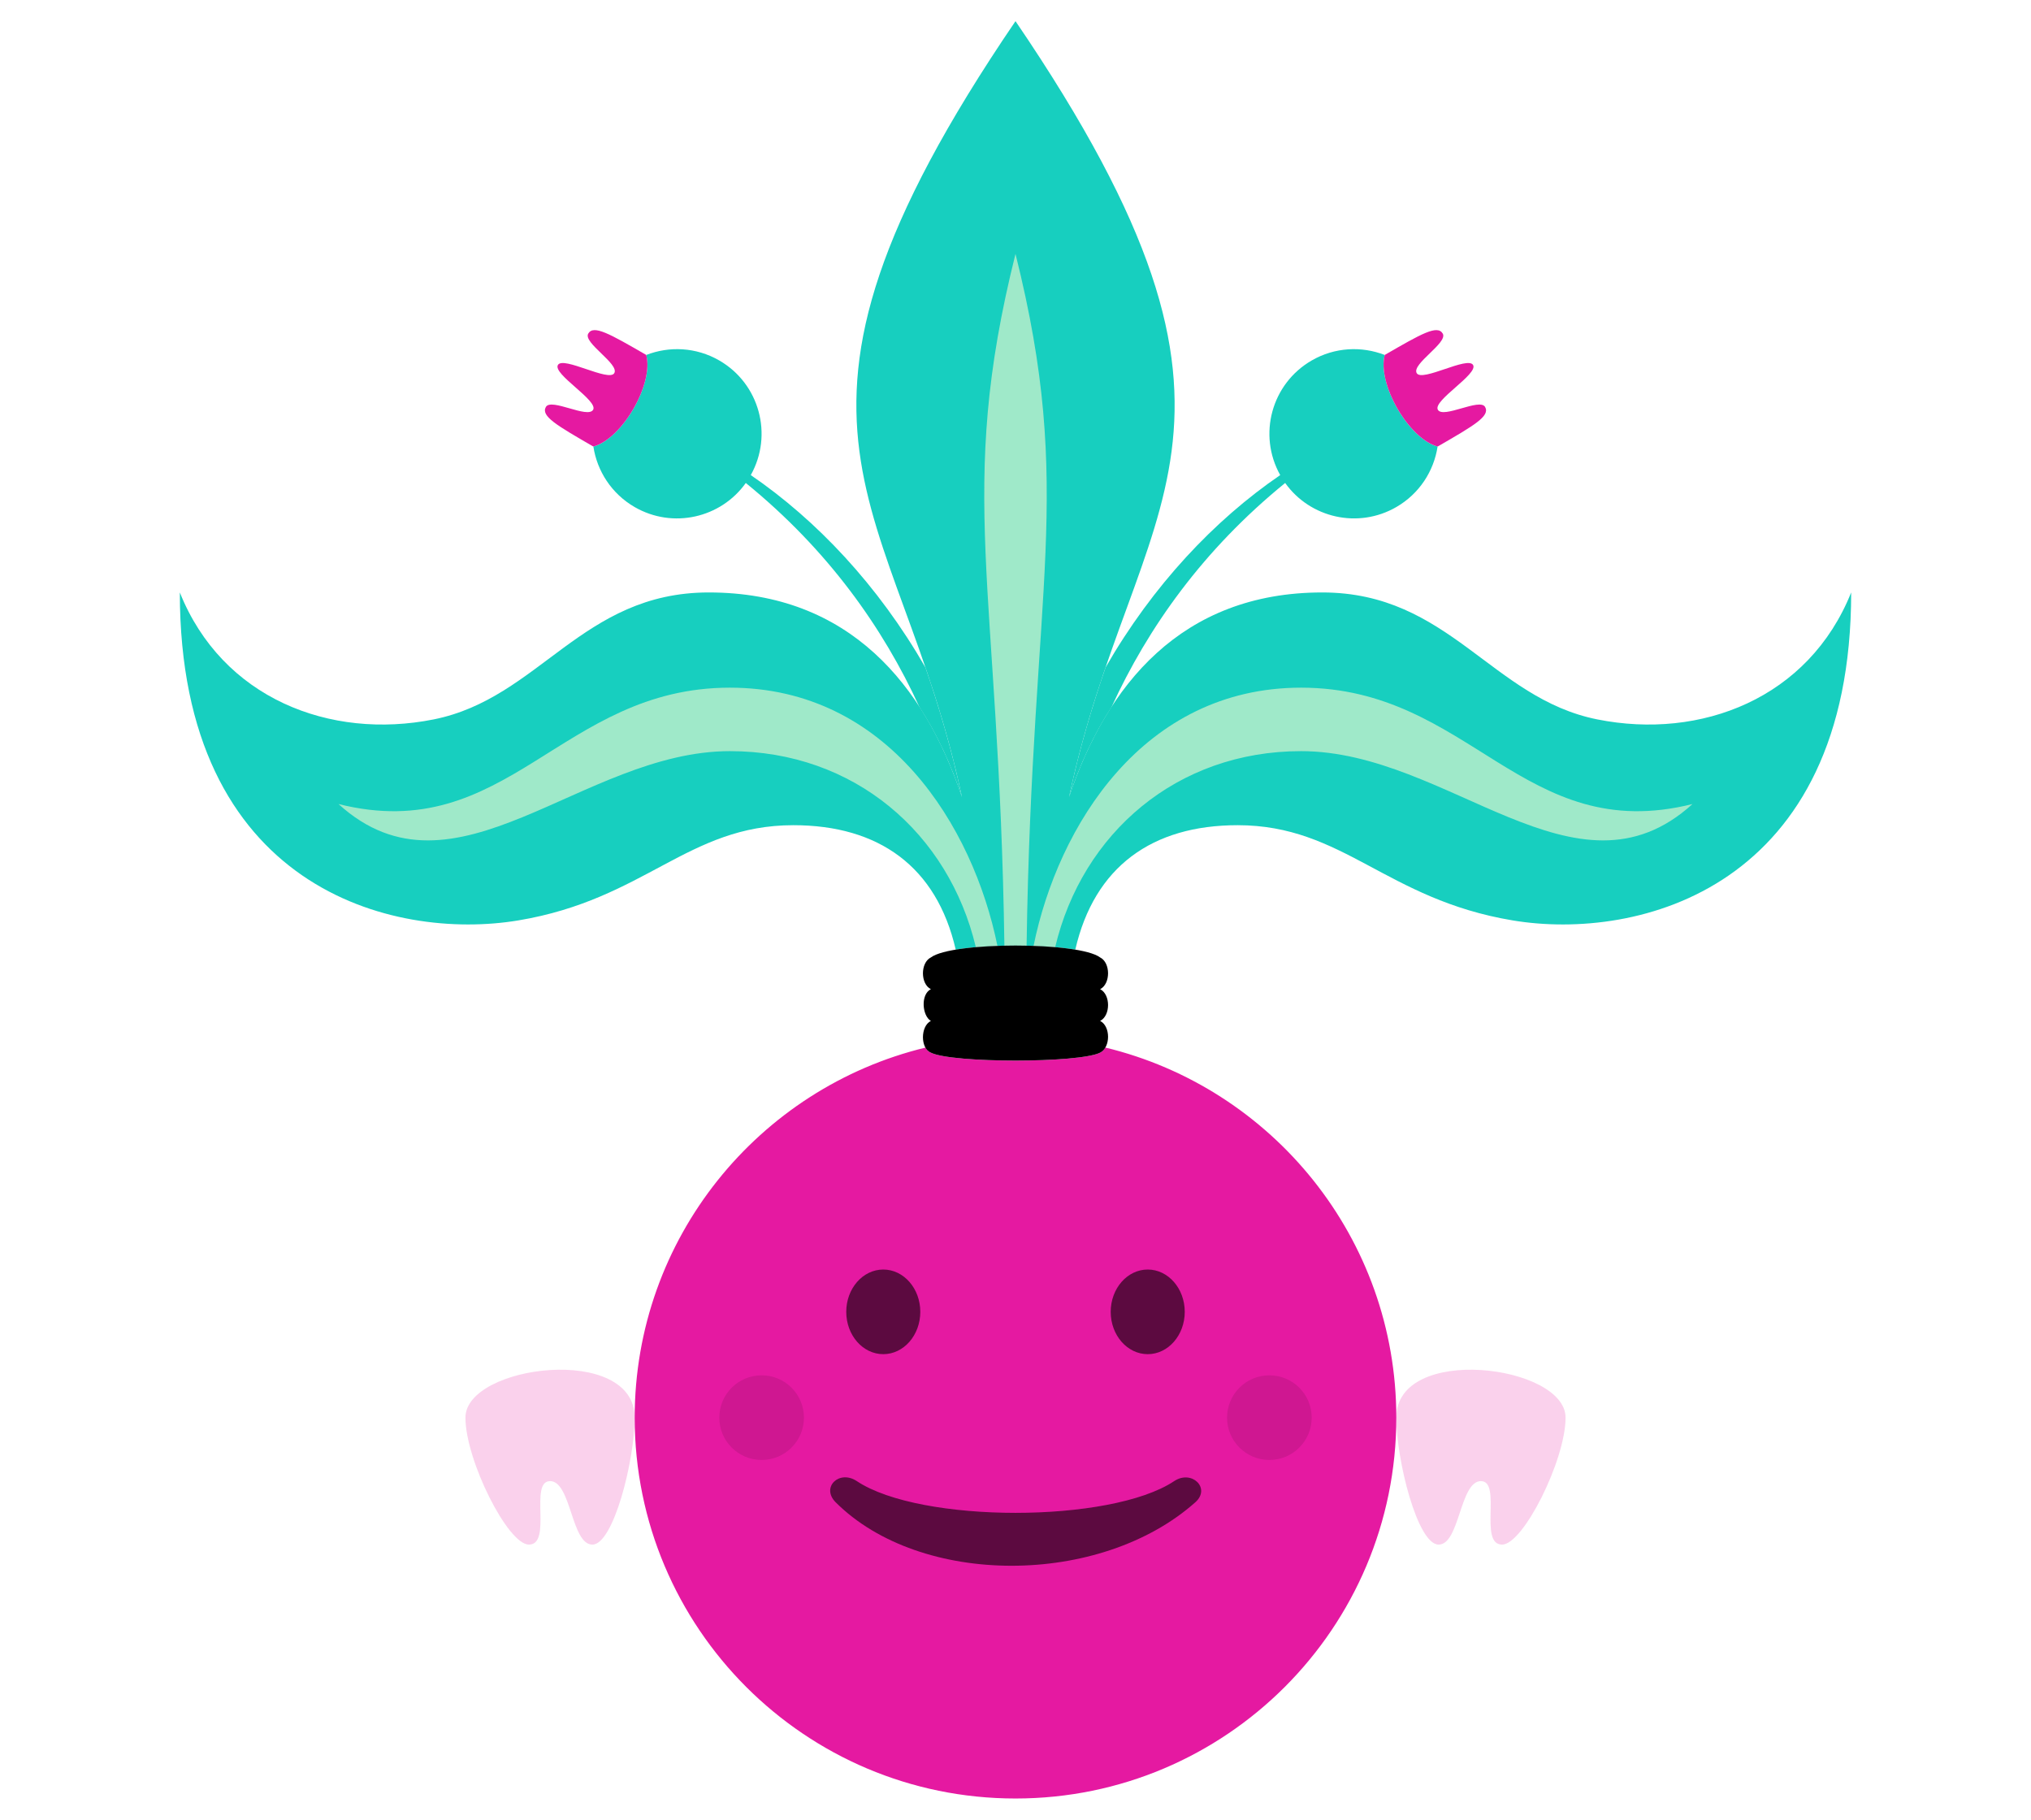
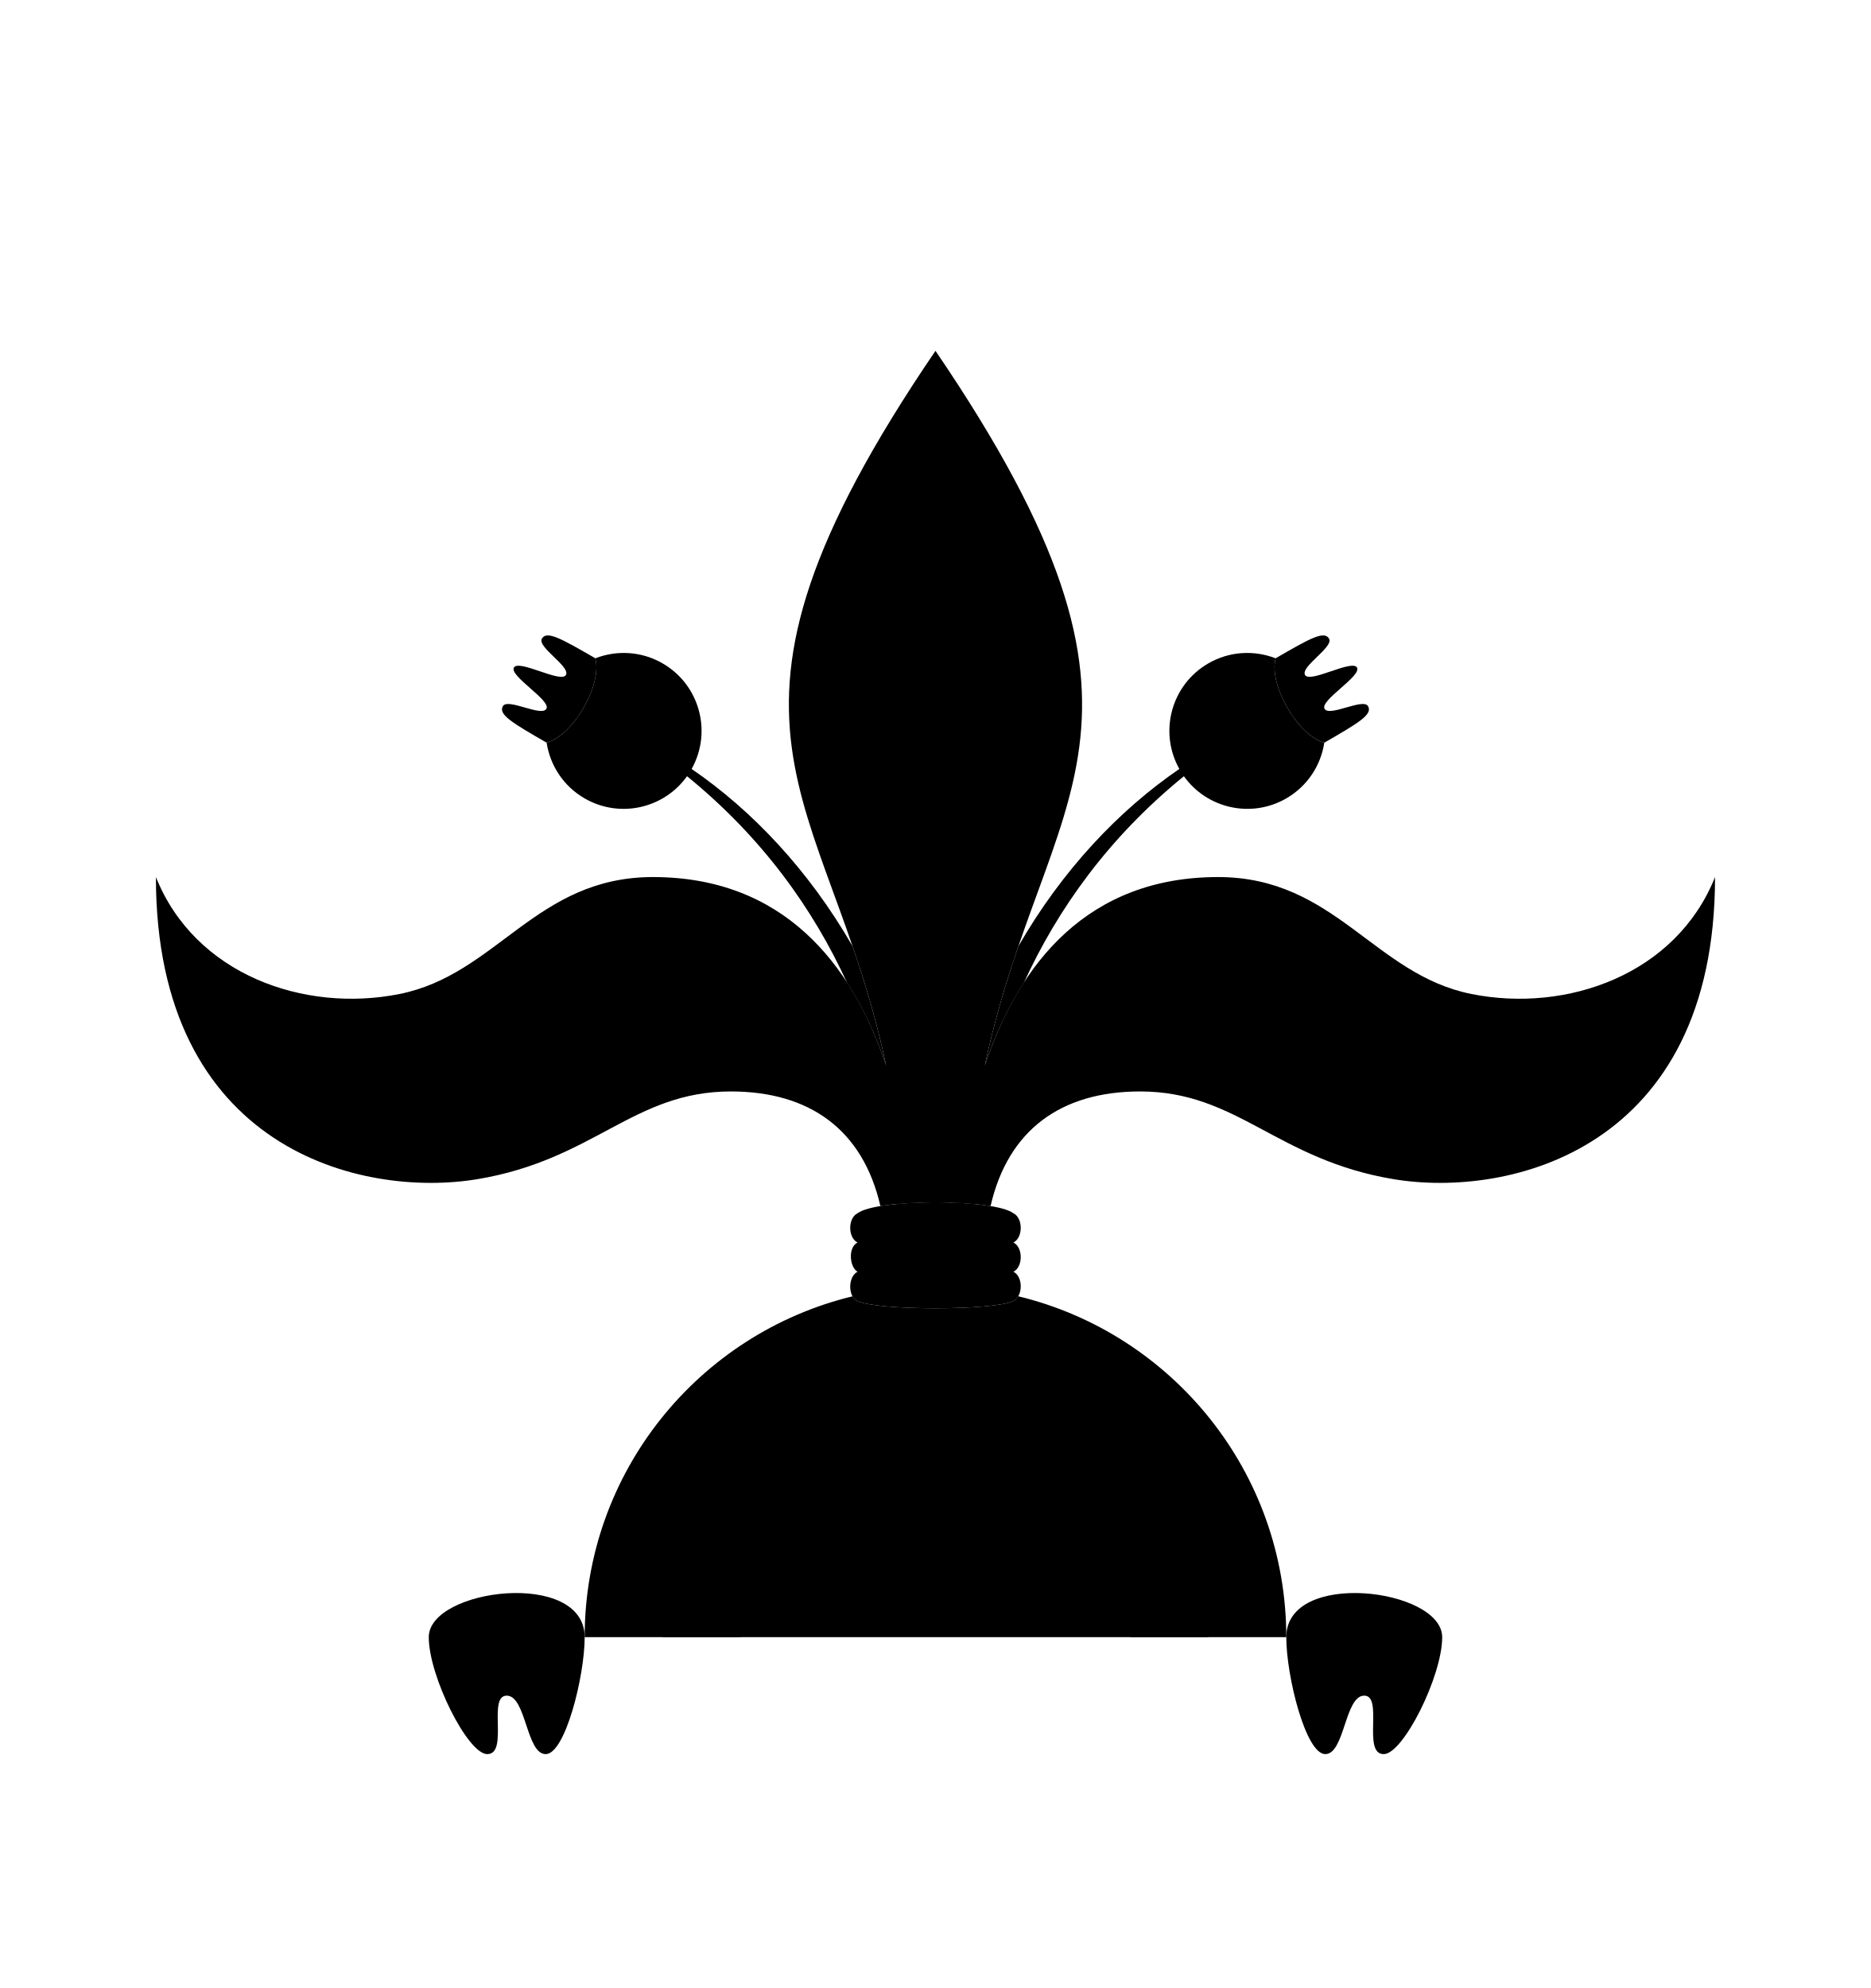
- <svg xmlns="http://www.w3.org/2000/svg" version="1.1" id="Layer_1" x="0px" y="0px" width="192px" height="172px" viewBox="0 0 192 172" enable-background="new 0 0 192 172" xml:space="preserve">
+ <svg xmlns="http://www.w3.org/2000/svg" xmlns:xlink="http://www.w3.org/1999/xlink" version="1.1" id="Layer_1" x="0px" y="0px" width="192px" height="204px" viewBox="0 0 192 204" enable-background="new 0 0 192 204" xml:space="preserve">
  <g>
-     <path id="hand-right_5_" opacity="0.2" fill="#E519A1" d="M44,134c0,4,4,12,6,12c2.236,0,0-6,2-6s2,6,4,6s4-8,4-12   C60,127,44,129,44,134z" />
-     <path id="hand-left_5_" opacity="0.2" fill="#E519A1" d="M148,134c0,4-4,12-6,12c-2.236,0,0-6-2-6s-2,6-4,6s-4-8-4-12   C132,127,148,129,148,134z" />
-     <path id="head" fill="#E519A1" d="M104.481,99.014c-0.121,0.205-0.274,0.383-0.481,0.486c-2,1-14,1-16,0   c-0.22-0.086-0.382-0.264-0.505-0.48C71.719,102.842,60,117.049,60,134c0,19.883,16.117,36,36,36s36-16.117,36-36   C132,117.04,120.27,102.828,104.481,99.014z" />
-     <path id="mouth" opacity="0.6" d="M81,140c6,4,24,4,30,0c1.664-1.109,3.494,0.672,2,2c-9,8-26,8-34,0   C77.586,140.586,79.336,138.891,81,140z" />
-     <circle id="cheek-right" opacity="0.1" cx="72" cy="134" r="4" />
-     <circle id="cheek-left" opacity="0.1" cx="120" cy="134" r="4" />
-     <ellipse id="eye-right" opacity="0.6" cx="83.5" cy="124" rx="3.5" ry="4" />
-     <ellipse id="eye-left" opacity="0.6" cx="108.5" cy="124" rx="3.5" ry="4" />
-     <path id="leaf" fill="#17CFBF" d="M151,68c-10-2-14-12-26-12c-13.338,0-20.421,8.825-23.936,19.338   C107.083,46.962,122.573,41.03,96,2c-26.573,39.03-11.083,44.962-5.064,73.338C87.421,64.825,80.338,56,67,56c-12,0-16,10-26,12   c-9.806,1.961-20-2-24-12c0,28,20.163,32.973,32,31c12-2,16-9,26-9c8.082,0,13.548,3.924,15.348,11.763   c3.098-0.516,8.207-0.516,11.305,0C103.452,81.924,108.918,78,117,78c10,0,14,7,26,9c11.837,1.973,32-3,32-31   C171,66,160.806,69.961,151,68z" />
-     <path id="veining-left" opacity="0.6" fill="#FAFAD1" d="M123,65c-14.943,0-22.988,13.093-25.292,24.406   c0.705,0.025,1.394,0.065,2.042,0.123C102.314,78.755,111.246,71,123,71c14,0,26,15,37,5C144,80,139,65,123,65z" />
-     <path id="veining-center" opacity="0.6" fill="#FAFAD1" d="M97.049,89.387C97.543,55.033,101.653,46.613,96,24   c-5.653,22.613-1.543,31.033-1.049,65.387C95.647,89.372,96.353,89.372,97.049,89.387z" />
-     <path id="veining-right" opacity="0.6" fill="#FAFAD1" d="M94.292,89.406C91.988,78.093,83.943,65,69,65c-16,0-21,15-37,11   c11,10,23-5,37-5c11.754,0,20.686,7.755,23.25,18.529C92.898,89.472,93.587,89.432,94.292,89.406z" />
-     <path id="stalk-left" fill="#17CFBF" d="M130.907,33.553c-2.185-0.851-4.719-0.743-6.907,0.52   c-3.795,2.192-5.11,7.021-2.976,10.834c-6.204,4.243-12.04,10.405-16.514,18.189c-1.251,3.651-2.473,7.652-3.446,12.242   c1.017-3.04,2.343-5.929,4.021-8.515c3.434-7.495,8.651-14.861,16.408-21.17c2.365,3.315,6.906,4.355,10.506,2.276   c2.188-1.264,3.549-3.404,3.904-5.721C133.174,41.473,130.181,36.284,130.907,33.553z" />
-     <path id="flower-left" fill="#E519A1" d="M130.908,33.549c3.465-2.001,4.984-2.878,5.484-2.012s-2.964,2.866-2.464,3.732   s4.829-1.635,5.33-0.769c0.5,0.865-3.83,3.366-3.33,4.232s3.964-1.135,4.464-0.268c0.5,0.865-1.021,1.743-4.484,3.744   C133.176,41.478,130.177,36.28,130.908,33.549z" />
-     <path id="stalk-right" fill="#17CFBF" d="M87.489,63.096c-4.474-7.784-10.31-13.947-16.514-18.189   c2.134-3.813,0.819-8.642-2.978-10.834c-2.188-1.263-4.723-1.37-6.906-0.52c0.727,2.731-2.267,7.92-4.997,8.656   c0.355,2.317,1.717,4.458,3.904,5.721c3.601,2.079,8.141,1.039,10.506-2.277c7.758,6.309,12.976,13.675,16.409,21.17   c1.679,2.585,3.005,5.475,4.021,8.515C89.962,70.748,88.74,66.747,87.489,63.096z" />
-     <path id="flower-right" fill="#E519A1" d="M61.091,33.549c-3.465-2.001-4.984-2.878-5.484-2.012s2.964,2.866,2.464,3.732   s-4.83-1.635-5.33-0.769c-0.5,0.865,3.83,3.366,3.33,4.232s-3.964-1.135-4.465-0.268c-0.499,0.865,1.021,1.743,4.485,3.744   C58.823,41.478,61.822,36.28,61.091,33.549z" />
-     <path id="twist" d="M104,99.5c-2,1-14,1-16,0c-1-0.393-1-2.5,0-3c-0.816-0.469-1-2.5,0-3c-1-0.5-1-2.5,0-3c2-1.5,14-1.5,16,0   c1,0.5,1,2.5,0,3c1,0.5,1,2.5,0,3C105,97,105,99,104,99.5z" />
+     <path class="hand-right" d="M44,168c0,4,4,12,6,12c2.236,0,0-6,2-6s2,6,4,6s4-8,4-12C60,161,44,163,44,168z" />
+     <path class="hand-left" d="M148,168c0,4-4,12-6,12c-2.236,0,0-6-2-6s-2,6-4,6s-4-8-4-12C132,161,148,163,148,168z" />
+     <g>
+       <defs>
+         <rect id="SVGID_1_" x="0" y="36" width="192" height="132" />
+       </defs>
+       <clipPath id="SVGID_2_">
+         <use xlink:href="#SVGID_1_" overflow="visible" />
+       </clipPath>
+       <g clip-path="url(#SVGID_2_)">
+         <path class="body" d="M104.481,133.014c-0.121,0.205-0.274,0.383-0.481,0.486c-2,1-14,1-16,0     c-0.22-0.086-0.382-0.264-0.505-0.48C71.719,136.842,60,151.049,60,168c0,12.417,2.737,25.285,5.597,36h60.806     c2.859-10.715,5.597-23.583,5.597-36C132,151.04,120.27,136.828,104.481,133.014z" />
+         <path class="mouth" d="M80,172c6-4,26-4,32-0.5c1.729,1.008,2,2.501,2,4.5c0,24.5-36,24.5-36,0     C78,174,78.336,173.109,80,172z" />
+         <circle class="cheek-right" cx="72" cy="168" r="4" />
+         <circle class="cheek-left" cx="120" cy="168" r="4" />
+         <ellipse class="eye-right" cx="83.5" cy="158" rx="3.5" ry="4" />
+         <ellipse class="eye-left" cx="108.5" cy="158" rx="3.5" ry="4" />
+         <path class="leaf_1_" d="M151,102c-10-2-14-12-26-12c-13.338,0-20.421,8.825-23.936,19.338     C107.083,80.962,122.573,75.03,96,36c-26.573,39.03-11.083,44.962-5.064,73.338C87.421,98.825,80.338,90,67,90c-12,0-16,10-26,12     c-9.806,1.961-21-2-25-12c0,28,21.163,32.973,33,31c12-2,16-9,26-9c8.082,0,13.548,3.924,15.348,11.764     c3.098-0.517,8.207-0.517,11.305,0C103.452,115.924,108.918,112,117,112c10,0,14,7,26,9c11.837,1.973,33-3,33-31     C172,100,160.806,103.961,151,102z" />
+         <path class="veining-left" d="M123,99c-14.943,0-22.988,13.093-25.292,24.406     c0.705,0.025,1.394,0.065,2.042,0.123C102.314,112.755,111.246,105,123,105c14,0,26,15,37,5C144,114,139,99,123,99z" />
+         <path class="veining-center" d="M97.049,123.387C97.543,89.033,101.653,80.613,96,58     c-5.653,22.613-1.543,31.033-1.049,65.387C95.647,123.372,96.353,123.372,97.049,123.387z" />
+         <path class="veining-right" d="M94.292,123.406C91.988,112.093,83.943,99,69,99c-16,0-21,15-37,11     c11,10,23-5,37-5c11.754,0,20.686,7.755,23.25,18.529C92.898,123.472,93.587,123.432,94.292,123.406z" />
+         <path class="stalk-left" d="M130.907,67.553c-2.185-0.851-4.719-0.743-6.907,0.52     c-3.795,2.192-5.11,7.021-2.976,10.834c-6.204,4.243-12.04,10.405-16.514,18.189c-1.251,3.651-2.473,7.652-3.446,12.242     c1.017-3.04,2.343-5.929,4.021-8.515c3.434-7.495,8.651-14.861,16.408-21.17c2.365,3.315,6.906,4.355,10.506,2.276     c2.188-1.264,3.549-3.404,3.904-5.721C133.174,75.473,130.181,70.284,130.907,67.553z" />
+         <path class="flower-left" d="M130.908,67.549c3.465-2.001,4.984-2.878,5.484-2.012s-2.964,2.866-2.464,3.732     s4.829-1.635,5.33-0.769c0.5,0.865-3.83,3.366-3.33,4.232s3.964-1.135,4.464-0.268c0.5,0.865-1.021,1.743-4.484,3.744     C133.176,75.478,130.177,70.28,130.908,67.549z" />
+         <path class="stalk-right" d="M87.489,97.096c-4.474-7.784-10.31-13.947-16.514-18.189     c2.134-3.813,0.819-8.642-2.978-10.834c-2.188-1.263-4.723-1.37-6.906-0.52c0.727,2.731-2.267,7.92-4.997,8.656     c0.355,2.317,1.717,4.458,3.904,5.721c3.601,2.079,8.141,1.039,10.506-2.277c7.758,6.309,12.976,13.675,16.409,21.17     c1.679,2.585,3.005,5.475,4.021,8.515C89.962,104.748,88.74,100.747,87.489,97.096z" />
+         <path class="flower-right" d="M61.091,67.549c-3.465-2.001-4.984-2.878-5.484-2.012s2.964,2.866,2.464,3.732     s-4.83-1.635-5.33-0.769c-0.5,0.865,3.83,3.366,3.33,4.232s-3.964-1.135-4.465-0.268c-0.499,0.865,1.021,1.743,4.485,3.744     C58.823,75.478,61.822,70.28,61.091,67.549z" />
+         <path class="twist" d="M104,133.5c-2,1-14,1-16,0c-1-0.393-1-2.5,0-3c-0.816-0.469-1-2.5,0-3c-1-0.5-1-2.5,0-3c2-1.5,14-1.5,16,0     c1,0.5,1,2.5,0,3c1,0.5,1,2.5,0,3C105,131,105,133,104,133.5z" />
+       </g>
+     </g>
  </g>
</svg>
